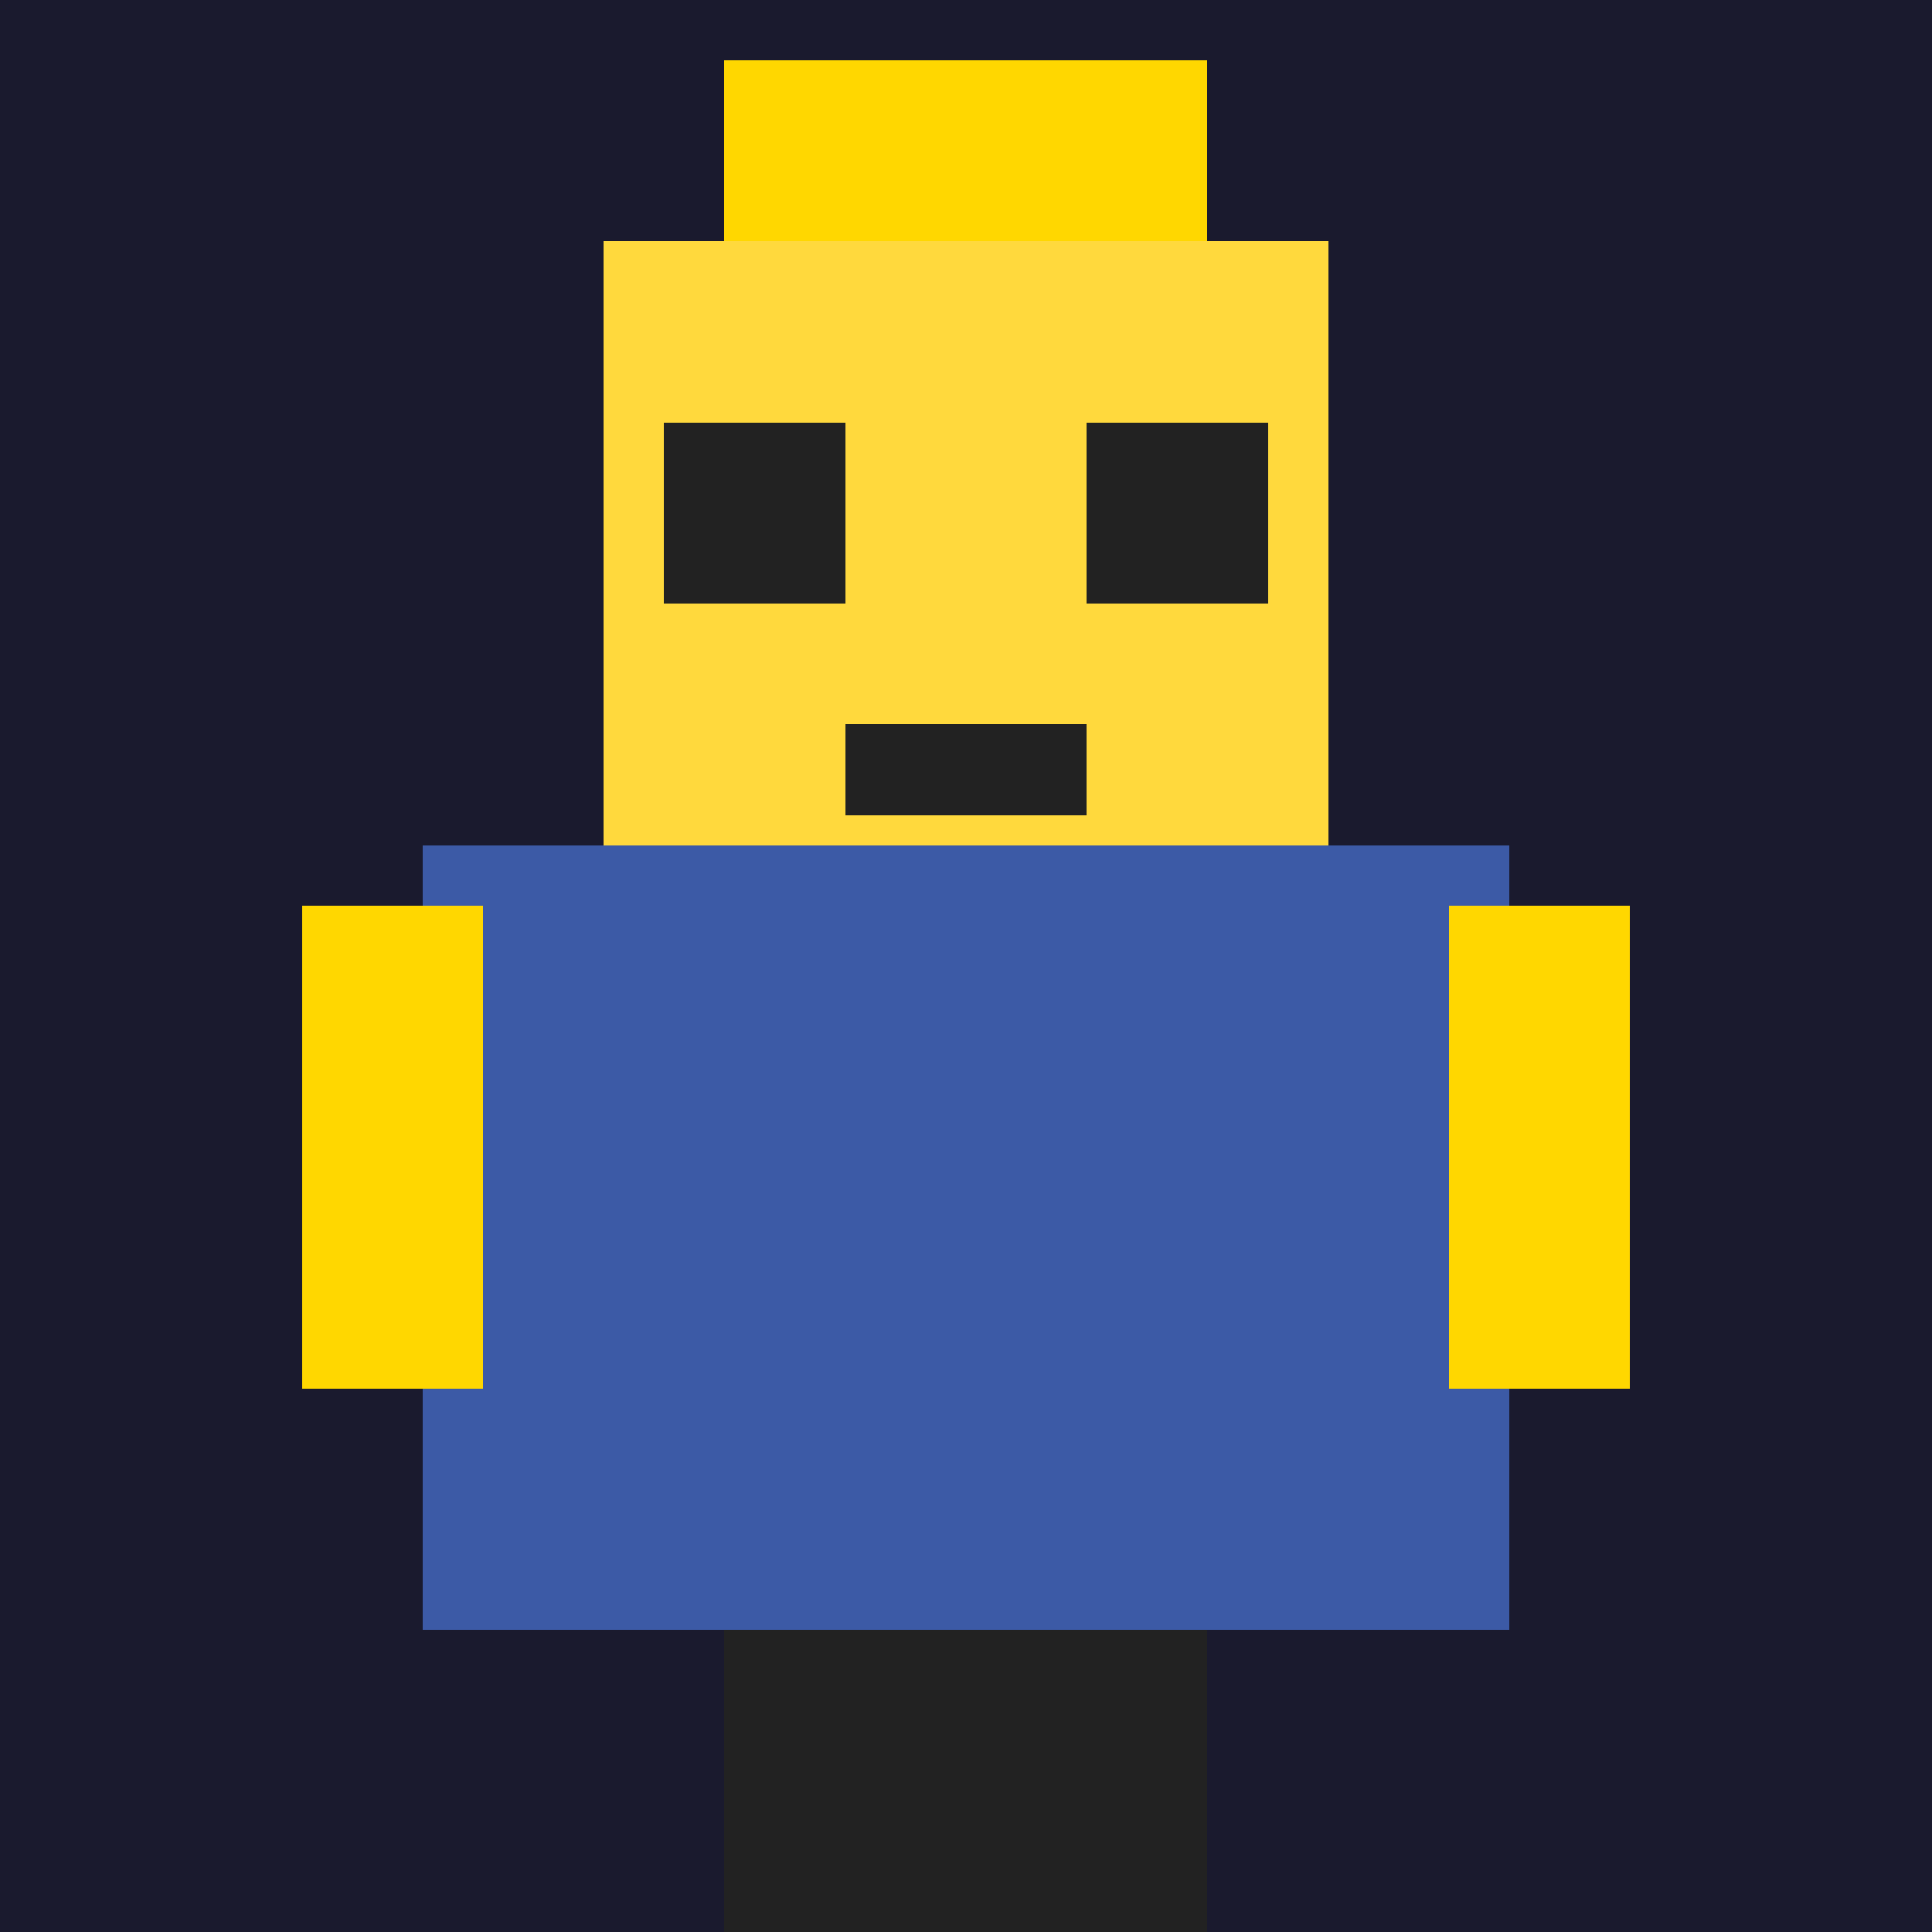
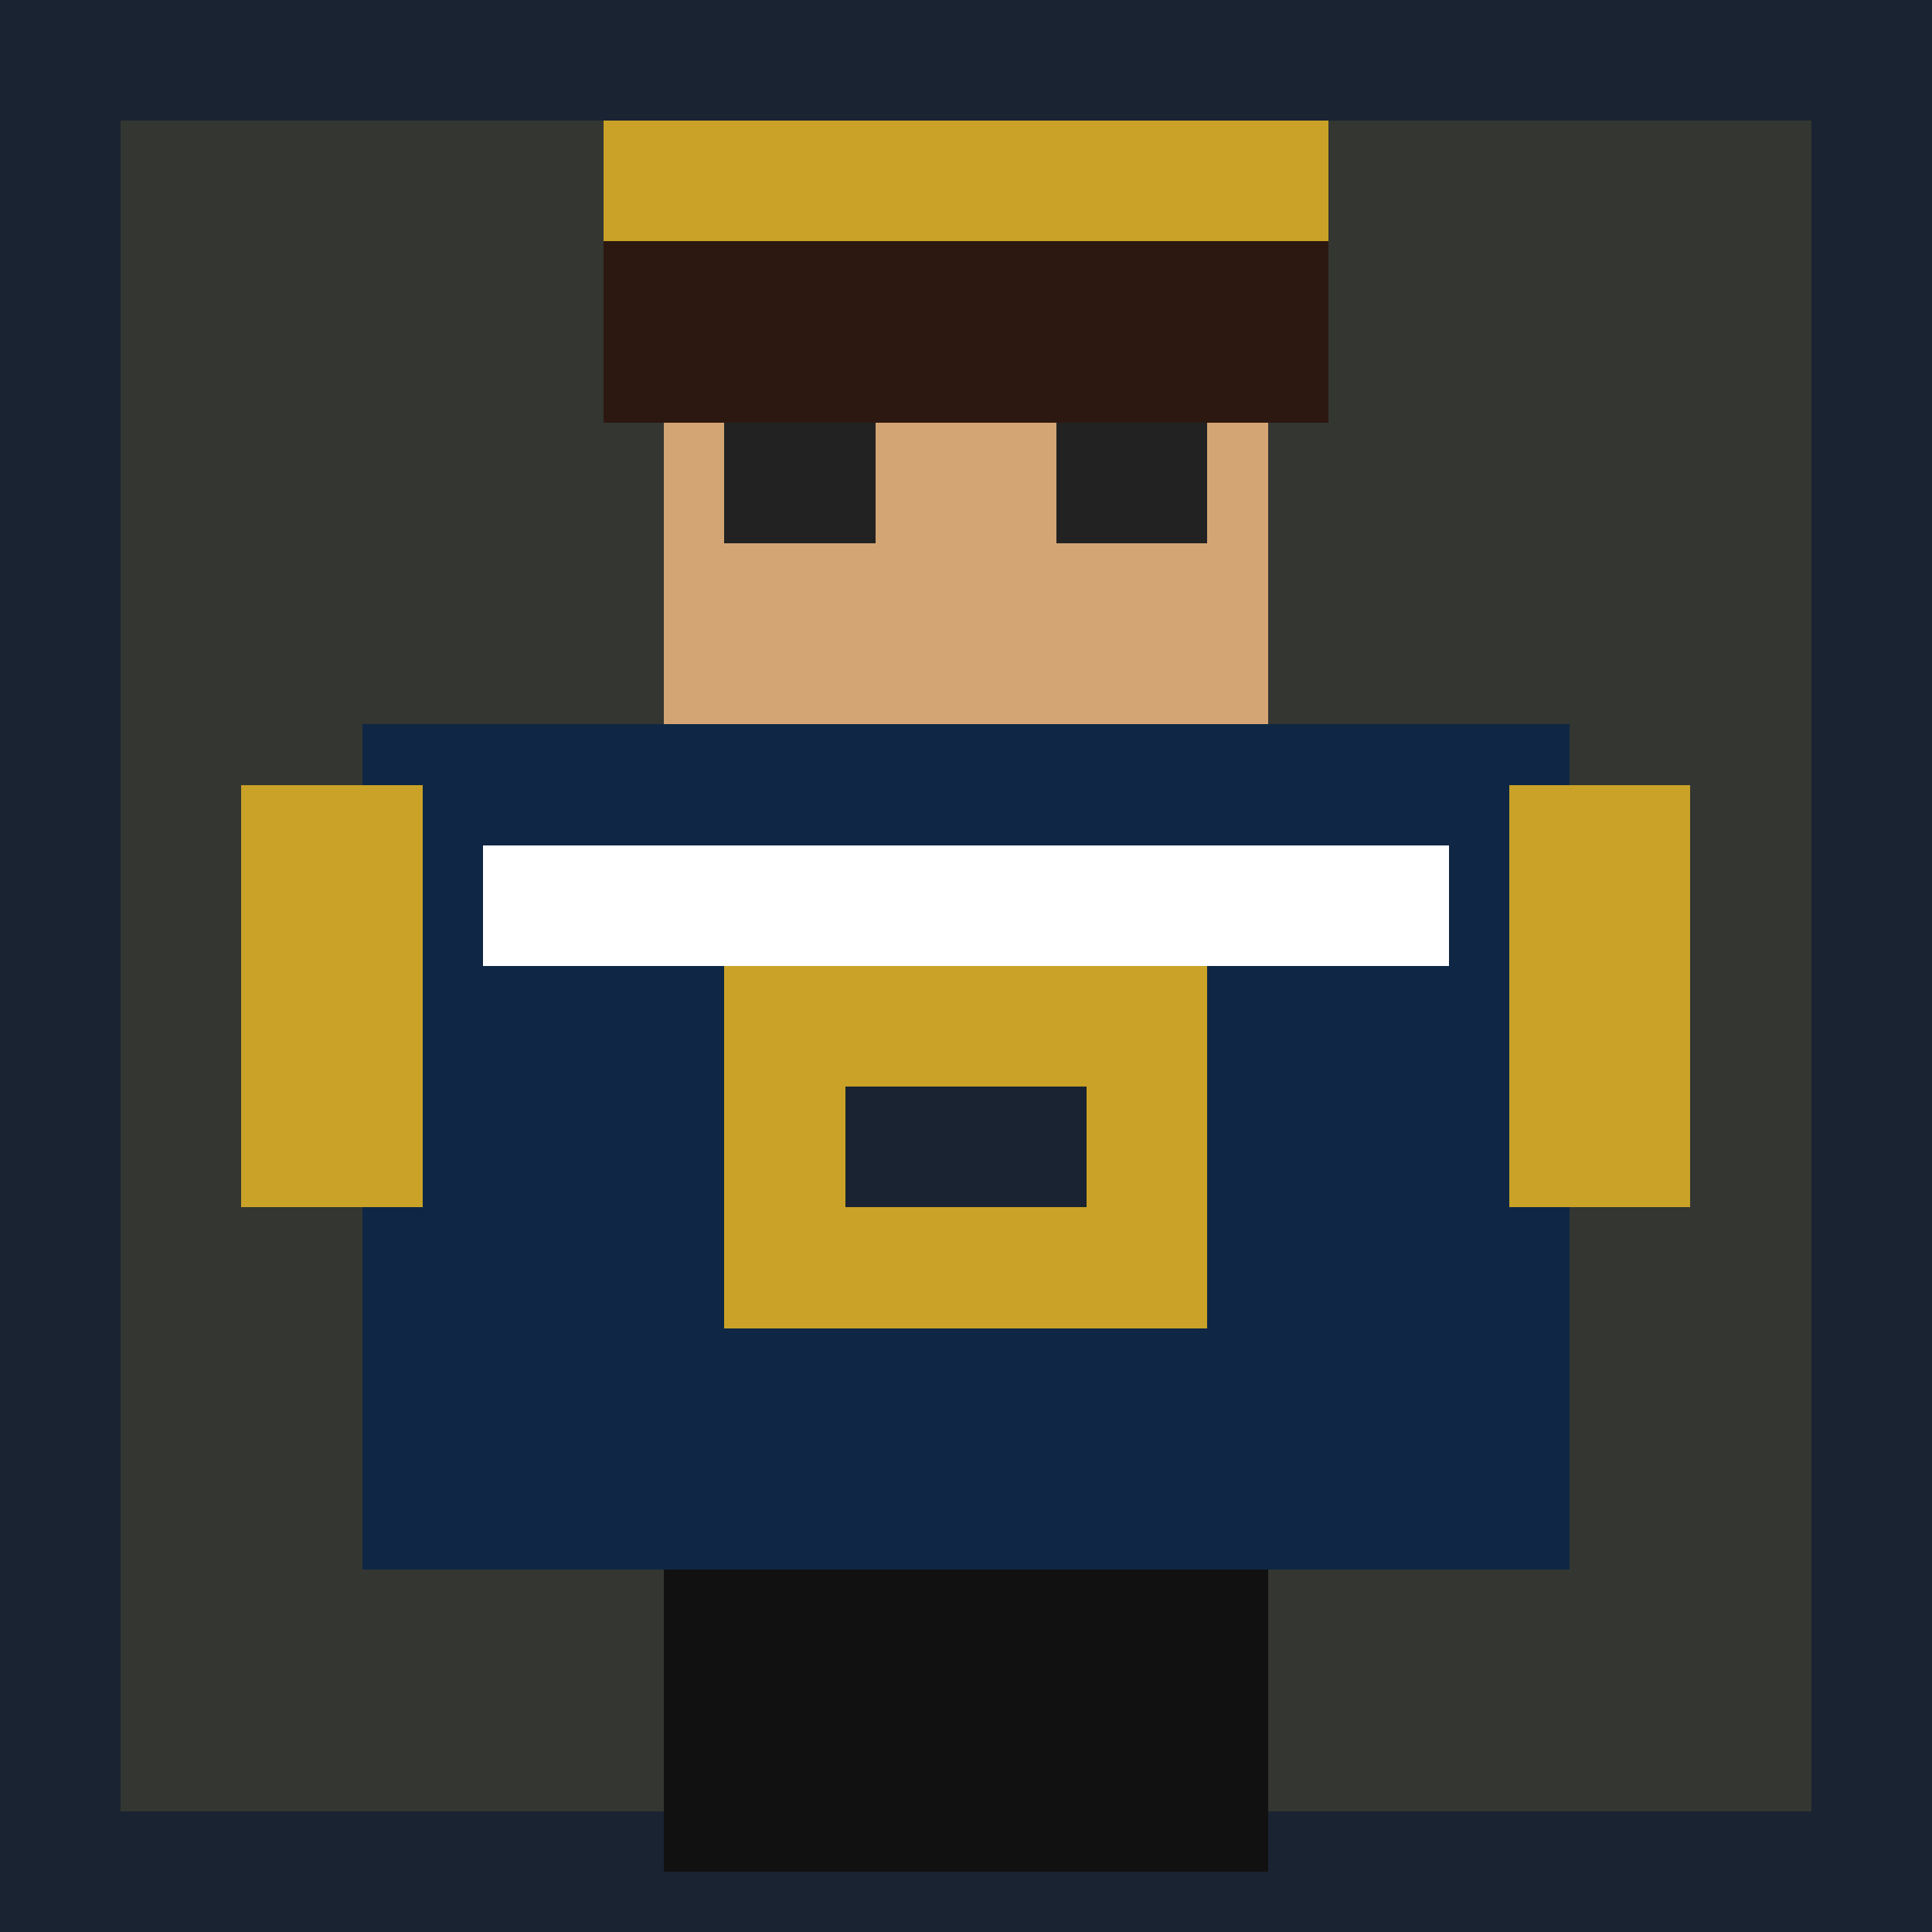
<svg xmlns="http://www.w3.org/2000/svg" viewBox="0 0 64 64" shape-rendering="crispEdges">
-   <rect width="64" height="64" fill="#1a1a2e" />
-   <rect x="24" y="2" width="16" height="8" fill="#FFD700" />
-   <rect x="20" y="8" width="24" height="20" fill="#FFD93D" />
-   <rect x="14" y="28" width="36" height="26" fill="#3C5AA6" />
-   <rect x="22" y="14" width="6" height="6" fill="#222" />
-   <rect x="36" y="14" width="6" height="6" fill="#222" />
-   <rect x="28" y="24" width="8" height="3" fill="#222" />
-   <rect x="10" y="30" width="6" height="16" fill="#FFD700" />
-   <rect x="48" y="30" width="6" height="16" fill="#FFD700" />
-   <rect x="24" y="54" width="8" height="10" fill="#222" />
-   <rect x="32" y="54" width="8" height="10" fill="#222" />
+   <rect width="64" height="64" fill="#1a2332" />
+   <rect x="4" y="4" width="56" height="56" fill="#c9a227" opacity="0.15" />
+   <rect x="20" y="4" width="24" height="8" fill="#c9a227" />
+   <rect x="22" y="10" width="20" height="14" fill="#d4a574" />
+   <rect x="20" y="8" width="24" height="6" fill="#2c1810" />
+   <rect x="24" y="14" width="5" height="4" fill="#222" />
+   <rect x="35" y="14" width="5" height="4" fill="#222" />
+   <rect x="12" y="24" width="40" height="28" fill="#0f2744" />
+   <rect x="16" y="28" width="32" height="4" fill="#fff" />
+   <rect x="24" y="32" width="16" height="12" fill="#c9a227" />
+   <rect x="28" y="36" width="8" height="4" fill="#1a2332" />
+   <rect x="8" y="26" width="6" height="14" fill="#c9a227" />
+   <rect x="50" y="26" width="6" height="14" fill="#c9a227" />
+   <rect x="22" y="52" width="10" height="10" fill="#111" />
+   <rect x="32" y="52" width="10" height="10" fill="#111" />
</svg>
